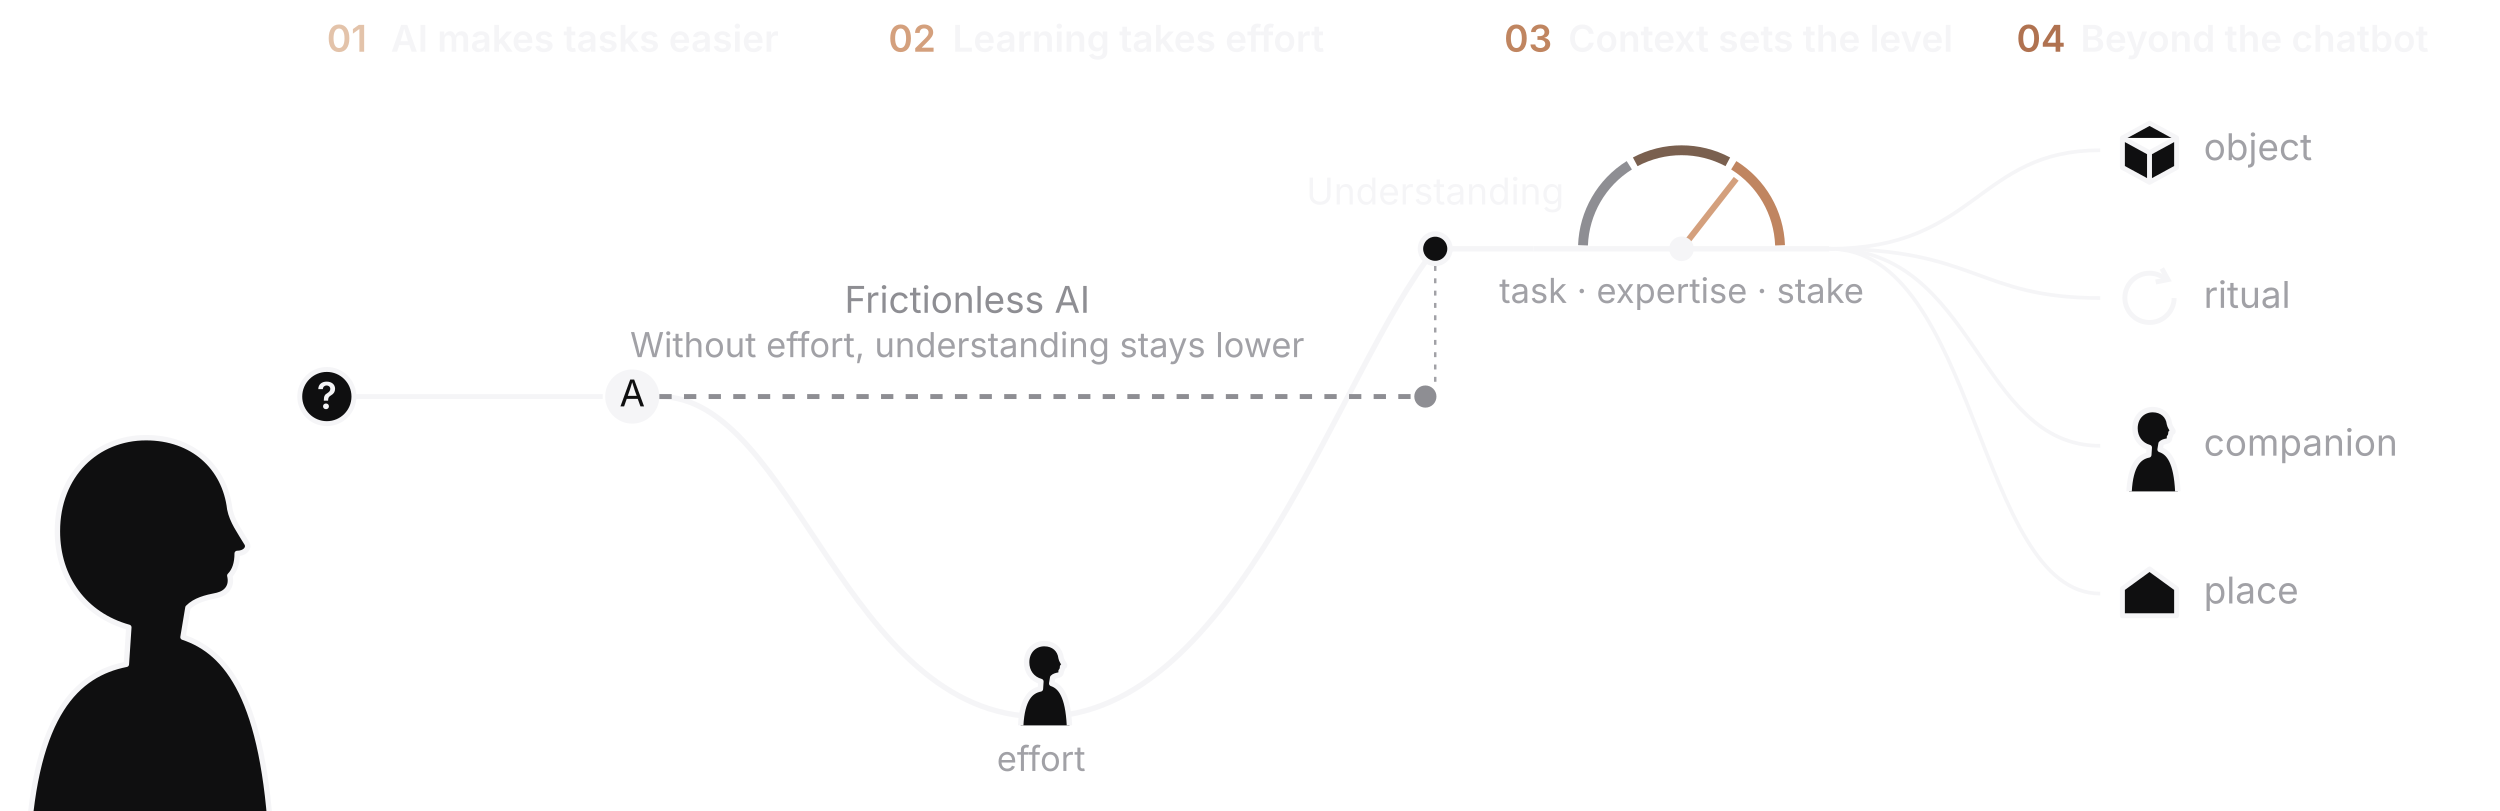
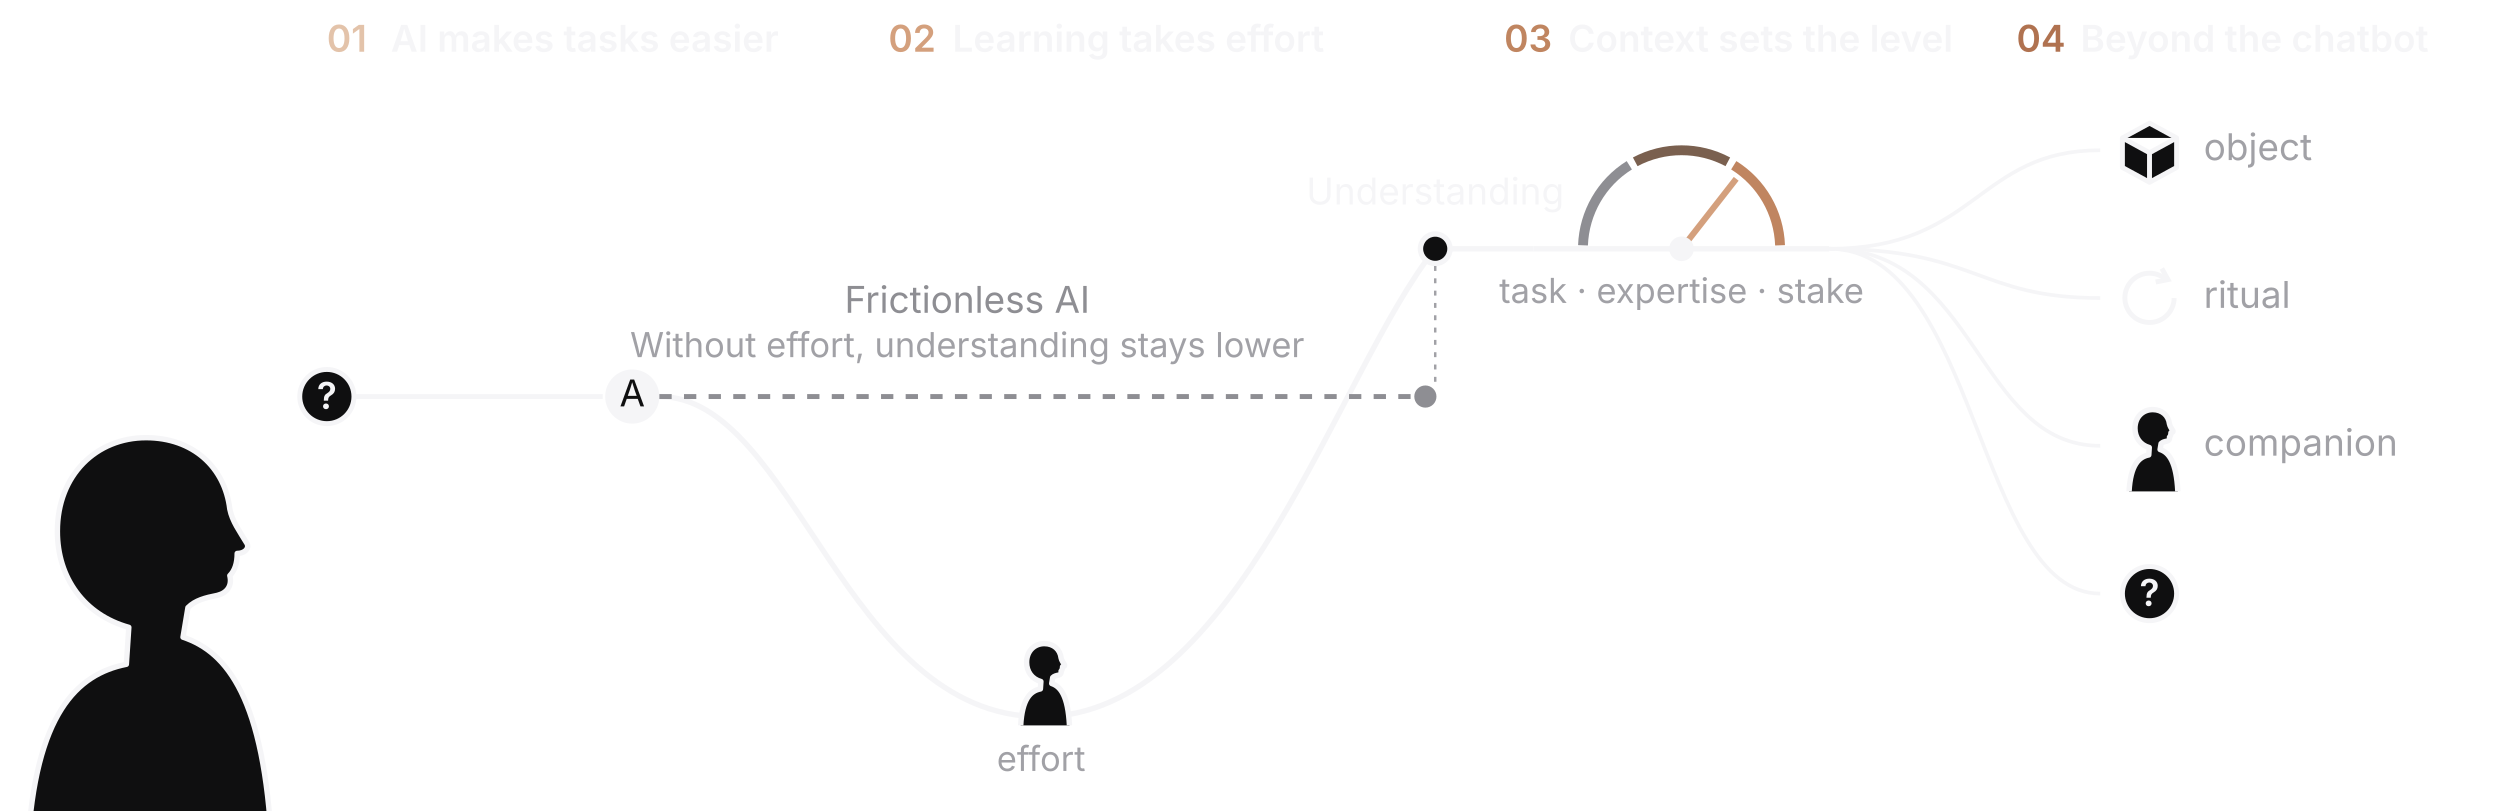
<svg xmlns="http://www.w3.org/2000/svg" fill="#f5f5f7" viewBox="17.3 9 1015 329" font-family="-apple-system, BlinkMacSystemFont, 'SF Pro Text', 'Helvetica Neue', Inter, Arial, sans-serif">
  <defs>
    <path id="pf" d="M70 470 C76 362 110 330 150 322 L152 292 C116 282 94 252 94 214 C94 168 126 138 166 138 C204 138 230 162 234 196 C236 206 242 214 248 224 C250 228 246 232 240 232 C240 240 238 246 234 250 C236 258 232 264 224 266 C214 268 206 270 200 276 L196 300 C232 312 262 350 268 470" />
  </defs>
  <g transform="translate(-6.4 117.7) scale(0.5)">
    <use href="#pf" fill="#0f0f10" stroke="#f5f5f7" stroke-width="4.4" stroke-linejoin="round" />
  </g>
  <circle cx="150" cy="170" r="11" fill="#0f0f10" stroke="#f5f5f7" stroke-width="2" />
  <text x="150" y="175" text-anchor="middle" font-size="15" font-weight="600">?</text>
  <line x1="161" y1="170" x2="262" y2="170" stroke="#f5f5f7" stroke-width="2" />
  <circle cx="274" cy="170" r="11" fill="#f5f5f7" />
  <text x="274" y="174" text-anchor="middle" font-size="15" fill="#0f0f10">A</text>
  <path d="M285 170 C340 170, 360 300, 440 300 S 560 160, 600 110" fill="none" stroke="#f5f5f7" stroke-width="2.2" />
  <line x1="285" y1="170" x2="590" y2="170" stroke="#8e8e93" stroke-width="2" stroke-dasharray="5 5" />
  <circle cx="596" cy="170" r="4.5" fill="#8e8e93" />
  <text x="410" y="136" text-anchor="middle" font-size="15" fill="#8e8e93">Frictionless AI</text>
  <text x="410" y="154" text-anchor="middle" font-size="14" fill="#a1a1a6">Without effort, understanding stays lower</text>
  <circle cx="600" cy="110" r="6" fill="#0f0f10" stroke="#f5f5f7" stroke-width="2.2" />
  <text x="600" y="92" text-anchor="middle" font-size="15" fill="#f5f5f7">Understanding</text>
  <g transform="translate(424.7 256.5) scale(0.1)">
    <use href="#pf" fill="#0f0f10" stroke="#f5f5f7" stroke-width="22.1" stroke-linejoin="round" />
  </g>
  <text x="440" y="322" text-anchor="middle" font-size="14" fill="#a1a1a6">effort</text>
  <line x1="600" y1="117" x2="600" y2="164" stroke="#a1a1a6" stroke-width="1" stroke-dasharray="2 3" />
  <line x1="606" y1="110" x2="640" y2="110" stroke="#f5f5f7" stroke-width="2.2" />
  <line x1="640" y1="110" x2="760" y2="110" stroke="#f5f5f7" stroke-width="2.2" />
  <path d="M660 108.6 A40 40 0 0 1 678.8 76.1" fill="none" stroke="#8e8e93" stroke-width="4" />
  <path d="M681.2 74.7 A40 40 0 0 1 718.8 74.7" fill="none" stroke="#7a604f" stroke-width="4" />
  <path d="M721.2 76.1 A40 40 0 0 1 740 108.6" fill="none" stroke="#c08560" stroke-width="4" />
  <line x1="700" y1="110" x2="722.2" y2="81.6" stroke="#d4a07d" stroke-width="2.5" />
  <circle cx="700" cy="110" r="5" fill="#f5f5f7" />
  <text x="700" y="132" text-anchor="middle" font-size="14" fill="#a1a1a6">task · expertise · stake</text>
  <path d="M760 110 C820 110, 820 70, 870 70" fill="none" stroke="#f5f5f7" stroke-width="1.5" />
  <g transform="translate(890 70)">
    <path d="M-11 -5 l11 -6 l11 6 v12 l-11 6 l-11 -6z M-11 -5 l11 6 l11 -6 M0 1 v12" fill="#0f0f10" stroke="#f5f5f7" stroke-width="2" stroke-linejoin="round" />
  </g>
  <text x="912" y="74" font-size="15" fill="#a1a1a6">object</text>
  <path d="M760 110 C820 110, 820 130, 870 130" fill="none" stroke="#f5f5f7" stroke-width="1.5" />
  <g transform="translate(890 130)">
    <path d="M10 0 a10 10 0 1 1 -3.3 -7.5" fill="none" stroke="#f5f5f7" stroke-width="2" />
    <path d="M5 -12 l2.5 4.5 l-5 1" fill="none" stroke="#f5f5f7" stroke-width="2" />
  </g>
  <text x="912" y="134" font-size="15" fill="#a1a1a6">ritual</text>
  <path d="M760 110 C820 110, 820 190, 870 190" fill="none" stroke="#f5f5f7" stroke-width="1.5" />
  <g transform="translate(890 190)">
    <g transform="translate(-15.3 -28.5) scale(0.1)">
      <use href="#pf" fill="#0f0f10" stroke="#f5f5f7" stroke-width="22.1" stroke-linejoin="round" />
    </g>
  </g>
  <text x="912" y="194" font-size="15" fill="#a1a1a6">companion</text>
  <path d="M760 110 C820 110, 820 250, 870 250" fill="none" stroke="#f5f5f7" stroke-width="1.5" />
  <g transform="translate(890 250)">
-     <path d="M-11 9 v-11 l11 -8 l11 8 v11z" fill="#0f0f10" stroke="#f5f5f7" stroke-width="2" stroke-linejoin="round" />
+     <circle r="11" fill="#0f0f10" stroke="#f5f5f7" stroke-width="2" />
+     <text y="5" text-anchor="middle" font-size="15" font-weight="600" fill="#f5f5f7">?</text>
  </g>
-   <text x="912" y="254" font-size="15" fill="#a1a1a6">place</text>
  <text x="150" y="30" font-size="15" font-weight="600" fill="#e3c3aa">01</text>
  <text x="176" y="30" font-size="15" font-weight="600">AI makes tasks easier</text>
  <text x="378" y="30" font-size="15" font-weight="600" fill="#d4a07d">02</text>
  <text x="404" y="30" font-size="15" font-weight="600">Learning takes effort</text>
  <text x="628" y="30" font-size="15" font-weight="600" fill="#c08560">03</text>
  <text x="654" y="30" font-size="15" font-weight="600">Context sets the level</text>
  <text x="836" y="30" font-size="15" font-weight="600" fill="#b07250">04</text>
  <text x="862" y="30" font-size="15" font-weight="600">Beyond the chatbot</text>
</svg>
